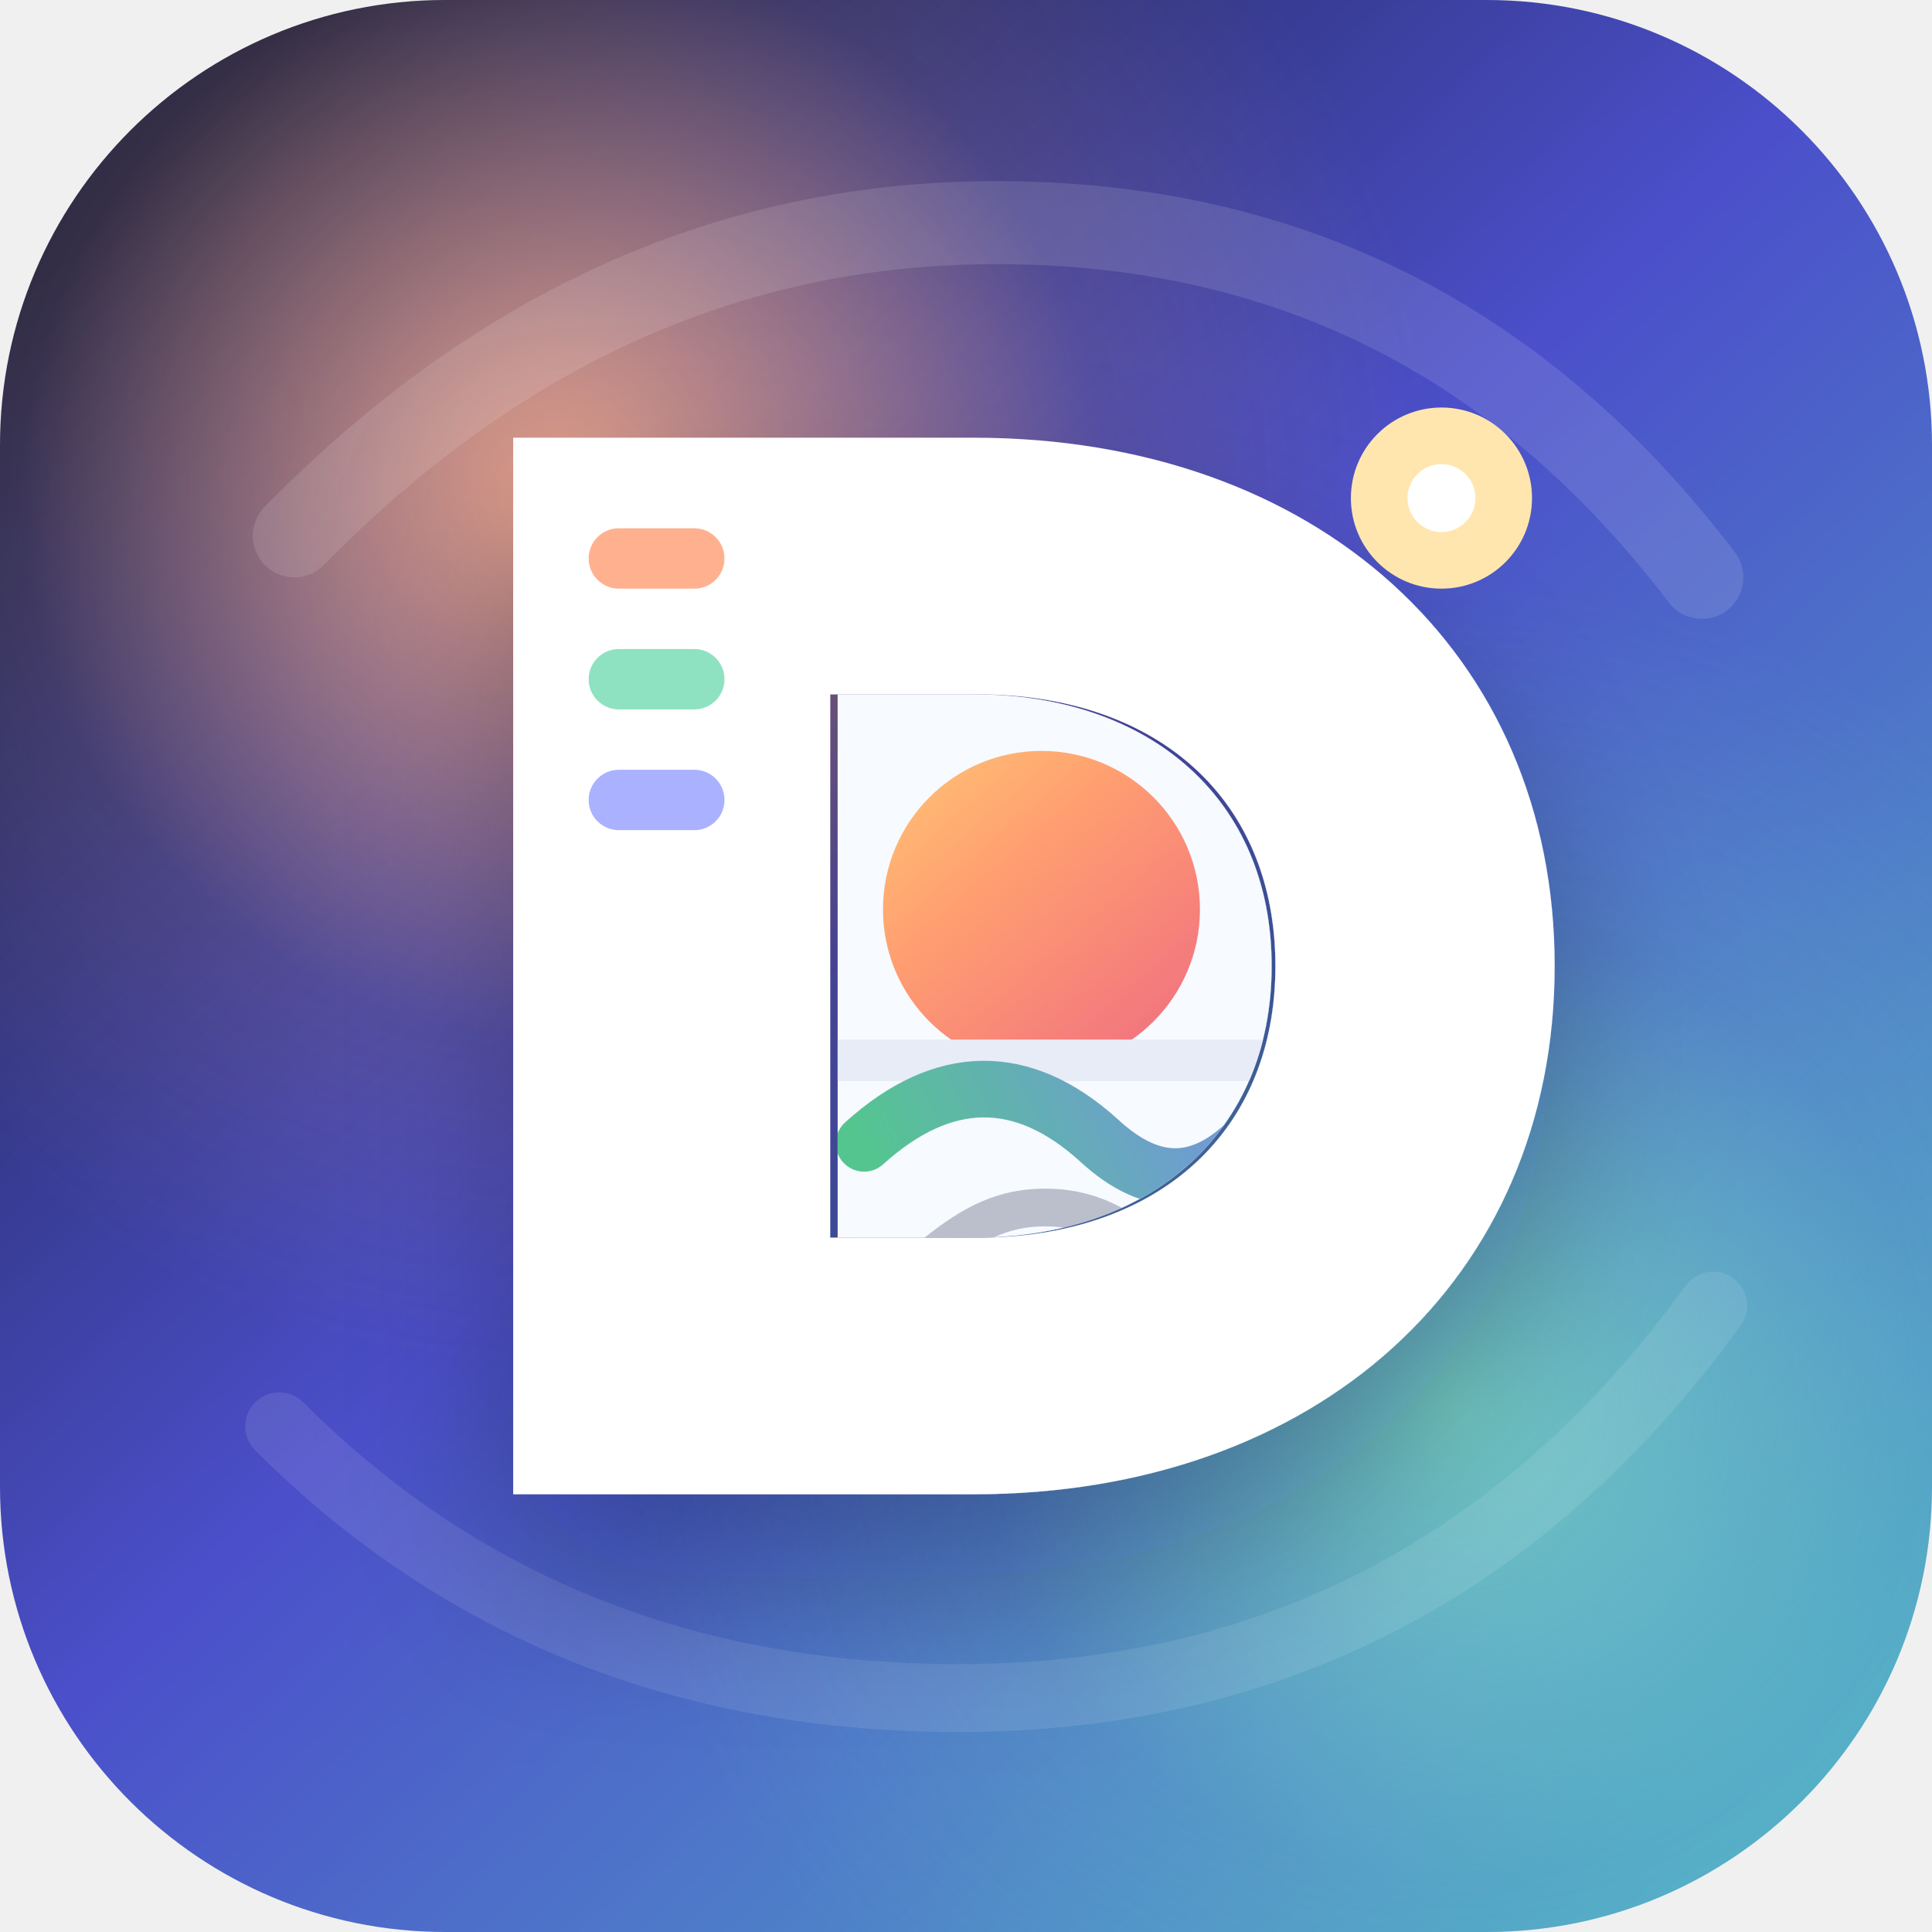
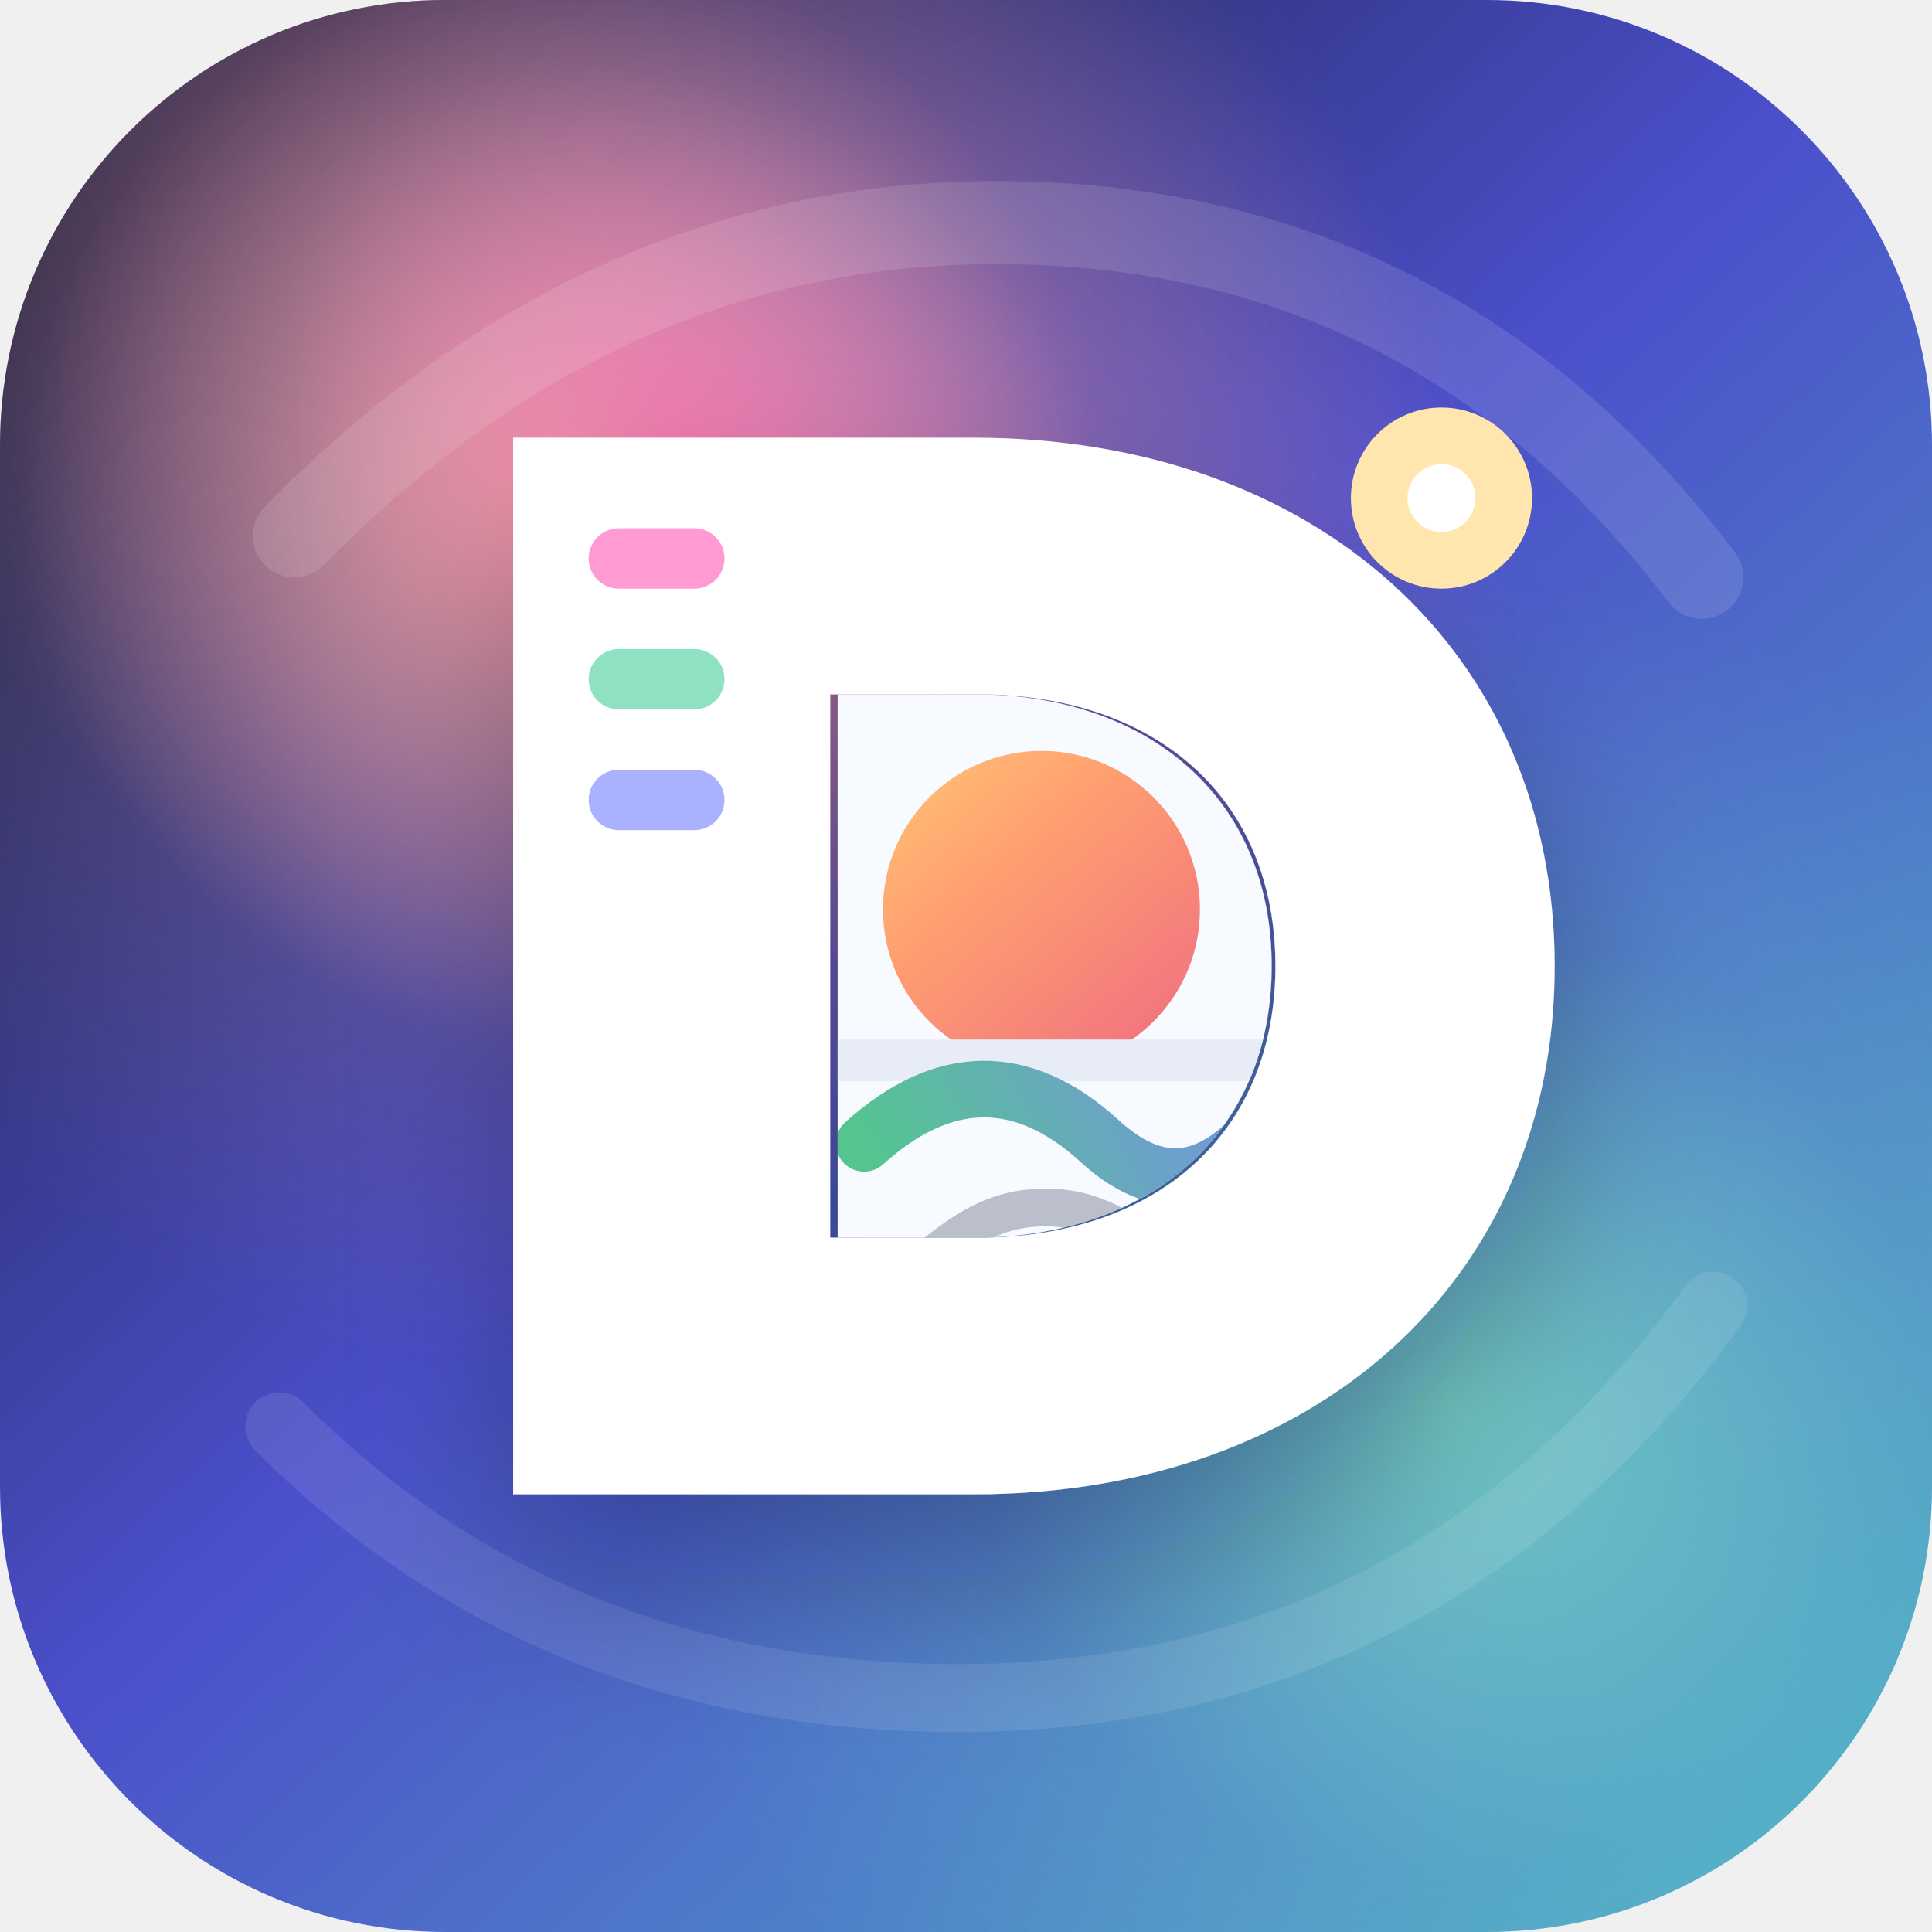
<svg xmlns="http://www.w3.org/2000/svg" viewBox="0 0 512 512" role="img" aria-labelledby="title desc">
  <defs>
    <linearGradient id="bg" x1="52" y1="34" x2="468" y2="484" gradientUnits="userSpaceOnUse">
      <stop stop-color="#191D3C" />
      <stop offset=".46" stop-color="#4B4FCA" />
      <stop offset="1" stop-color="#51A9C7" />
    </linearGradient>
    <radialGradient id="warmGlow" cx="0" cy="0" r="1" gradientUnits="userSpaceOnUse" gradientTransform="translate(148 132) rotate(46) scale(232)">
      <stop stop-color="#FFB18F" stop-opacity=".9" />
      <stop offset=".62" stop-color="#FFB18F" stop-opacity=".12" />
      <stop offset="1" stop-color="#FFB18F" stop-opacity="0" />
+     </radialGradient>
+     <radialGradient id="pinkSmudge" cx="0" cy="0" r="1" gradientUnits="userSpaceOnUse" gradientTransform="translate(185 118) rotate(35) scale(238 176)">
+       <stop stop-color="#FF77BE" stop-opacity=".78" />
+       <stop offset=".5" stop-color="#FF9AD3" stop-opacity=".24" />
+       <stop offset="1" stop-color="#FF9AD3" stop-opacity="0" />
    </radialGradient>
    <radialGradient id="coolGlow" cx="0" cy="0" r="1" gradientUnits="userSpaceOnUse" gradientTransform="translate(386 372) rotate(44) scale(218)">
      <stop stop-color="#7EE1C3" stop-opacity=".74" />
      <stop offset=".58" stop-color="#7EE1C3" stop-opacity=".12" />
      <stop offset="1" stop-color="#7EE1C3" stop-opacity="0" />
    </radialGradient>
    <linearGradient id="sun" x1="226" y1="176" x2="318" y2="282" gradientUnits="userSpaceOnUse">
      <stop stop-color="#FFD978" />
      <stop offset=".48" stop-color="#FF9E70" />
      <stop offset="1" stop-color="#EF6C82" />
    </linearGradient>
    <linearGradient id="line" x1="226" y1="298" x2="334" y2="240" gradientUnits="userSpaceOnUse">
      <stop stop-color="#55C590" />
      <stop offset="1" stop-color="#7D86F5" />
    </linearGradient>
    <filter id="softShadow" x="-20%" y="-20%" width="140%" height="150%">
      <feDropShadow dx="0" dy="22" stdDeviation="24" flood-color="#0B102B" flood-opacity=".3" />
    </filter>
    <clipPath id="innerWindow">
      <path d="M222 184h36c47 0 79 28 79 72s-32 72-79 72h-36Z" />
    </clipPath>
  </defs>
  <rect width="512" height="512" rx="118" fill="url(#bg)" />
  <rect width="512" height="512" rx="118" fill="url(#warmGlow)" />
+   <rect width="512" height="512" rx="118" fill="url(#pinkSmudge)" />
  <rect width="512" height="512" rx="118" fill="url(#coolGlow)" />
  <path d="M78 142c55-56 117-83 186-83 77 0 139 31 187 94" fill="none" stroke="#FFFFFF" stroke-opacity=".12" stroke-width="22" stroke-linecap="round" />
  <path d="M74 378c48 48 108 72 180 72 83 0 150-35 200-104" fill="none" stroke="#FFFFFF" stroke-opacity=".1" stroke-width="18" stroke-linecap="round" />
  <g filter="url(#softShadow)">
    <path fill="#FFFFFF" fill-rule="evenodd" d="M136 116h122c91 0 154 57 154 140S349 396 258 396H136V116Zm84 68v144h39c48 0 79-28 79-72s-31-72-79-72h-39Z" />
    <g clip-path="url(#innerWindow)">
      <rect x="208" y="164" width="152" height="188" rx="40" fill="#F7FAFF" />
      <circle cx="276" cy="241" r="42" fill="url(#sun)" />
      <path d="M216 281h136" stroke="#E7ECF7" stroke-width="11" stroke-linecap="round" />
      <path d="M229 303c21-19 42-19 62-1 15 14 29 13 43-3" fill="none" stroke="url(#line)" stroke-width="15" stroke-linecap="round" stroke-linejoin="round" />
      <path d="M248 332c10-8 18-12 29-12s19 4 29 12" fill="none" stroke="#232A48" stroke-opacity=".28" stroke-width="10" stroke-linecap="round" />
    </g>
  </g>
  <circle cx="382" cy="132" r="24" fill="#FFE6AF" />
  <circle cx="382" cy="132" r="9" fill="#FFFFFF" />
-   <rect x="156" y="140" width="36" height="16" rx="8" fill="#FFB18F" />
+   <rect x="156" y="140" width="36" height="16" rx="8" fill="#FF9AD3" />
  <rect x="156" y="172" width="36" height="16" rx="8" fill="#8EE2C2" />
  <rect x="156" y="204" width="36" height="16" rx="8" fill="#AAB1FF" />
</svg>
